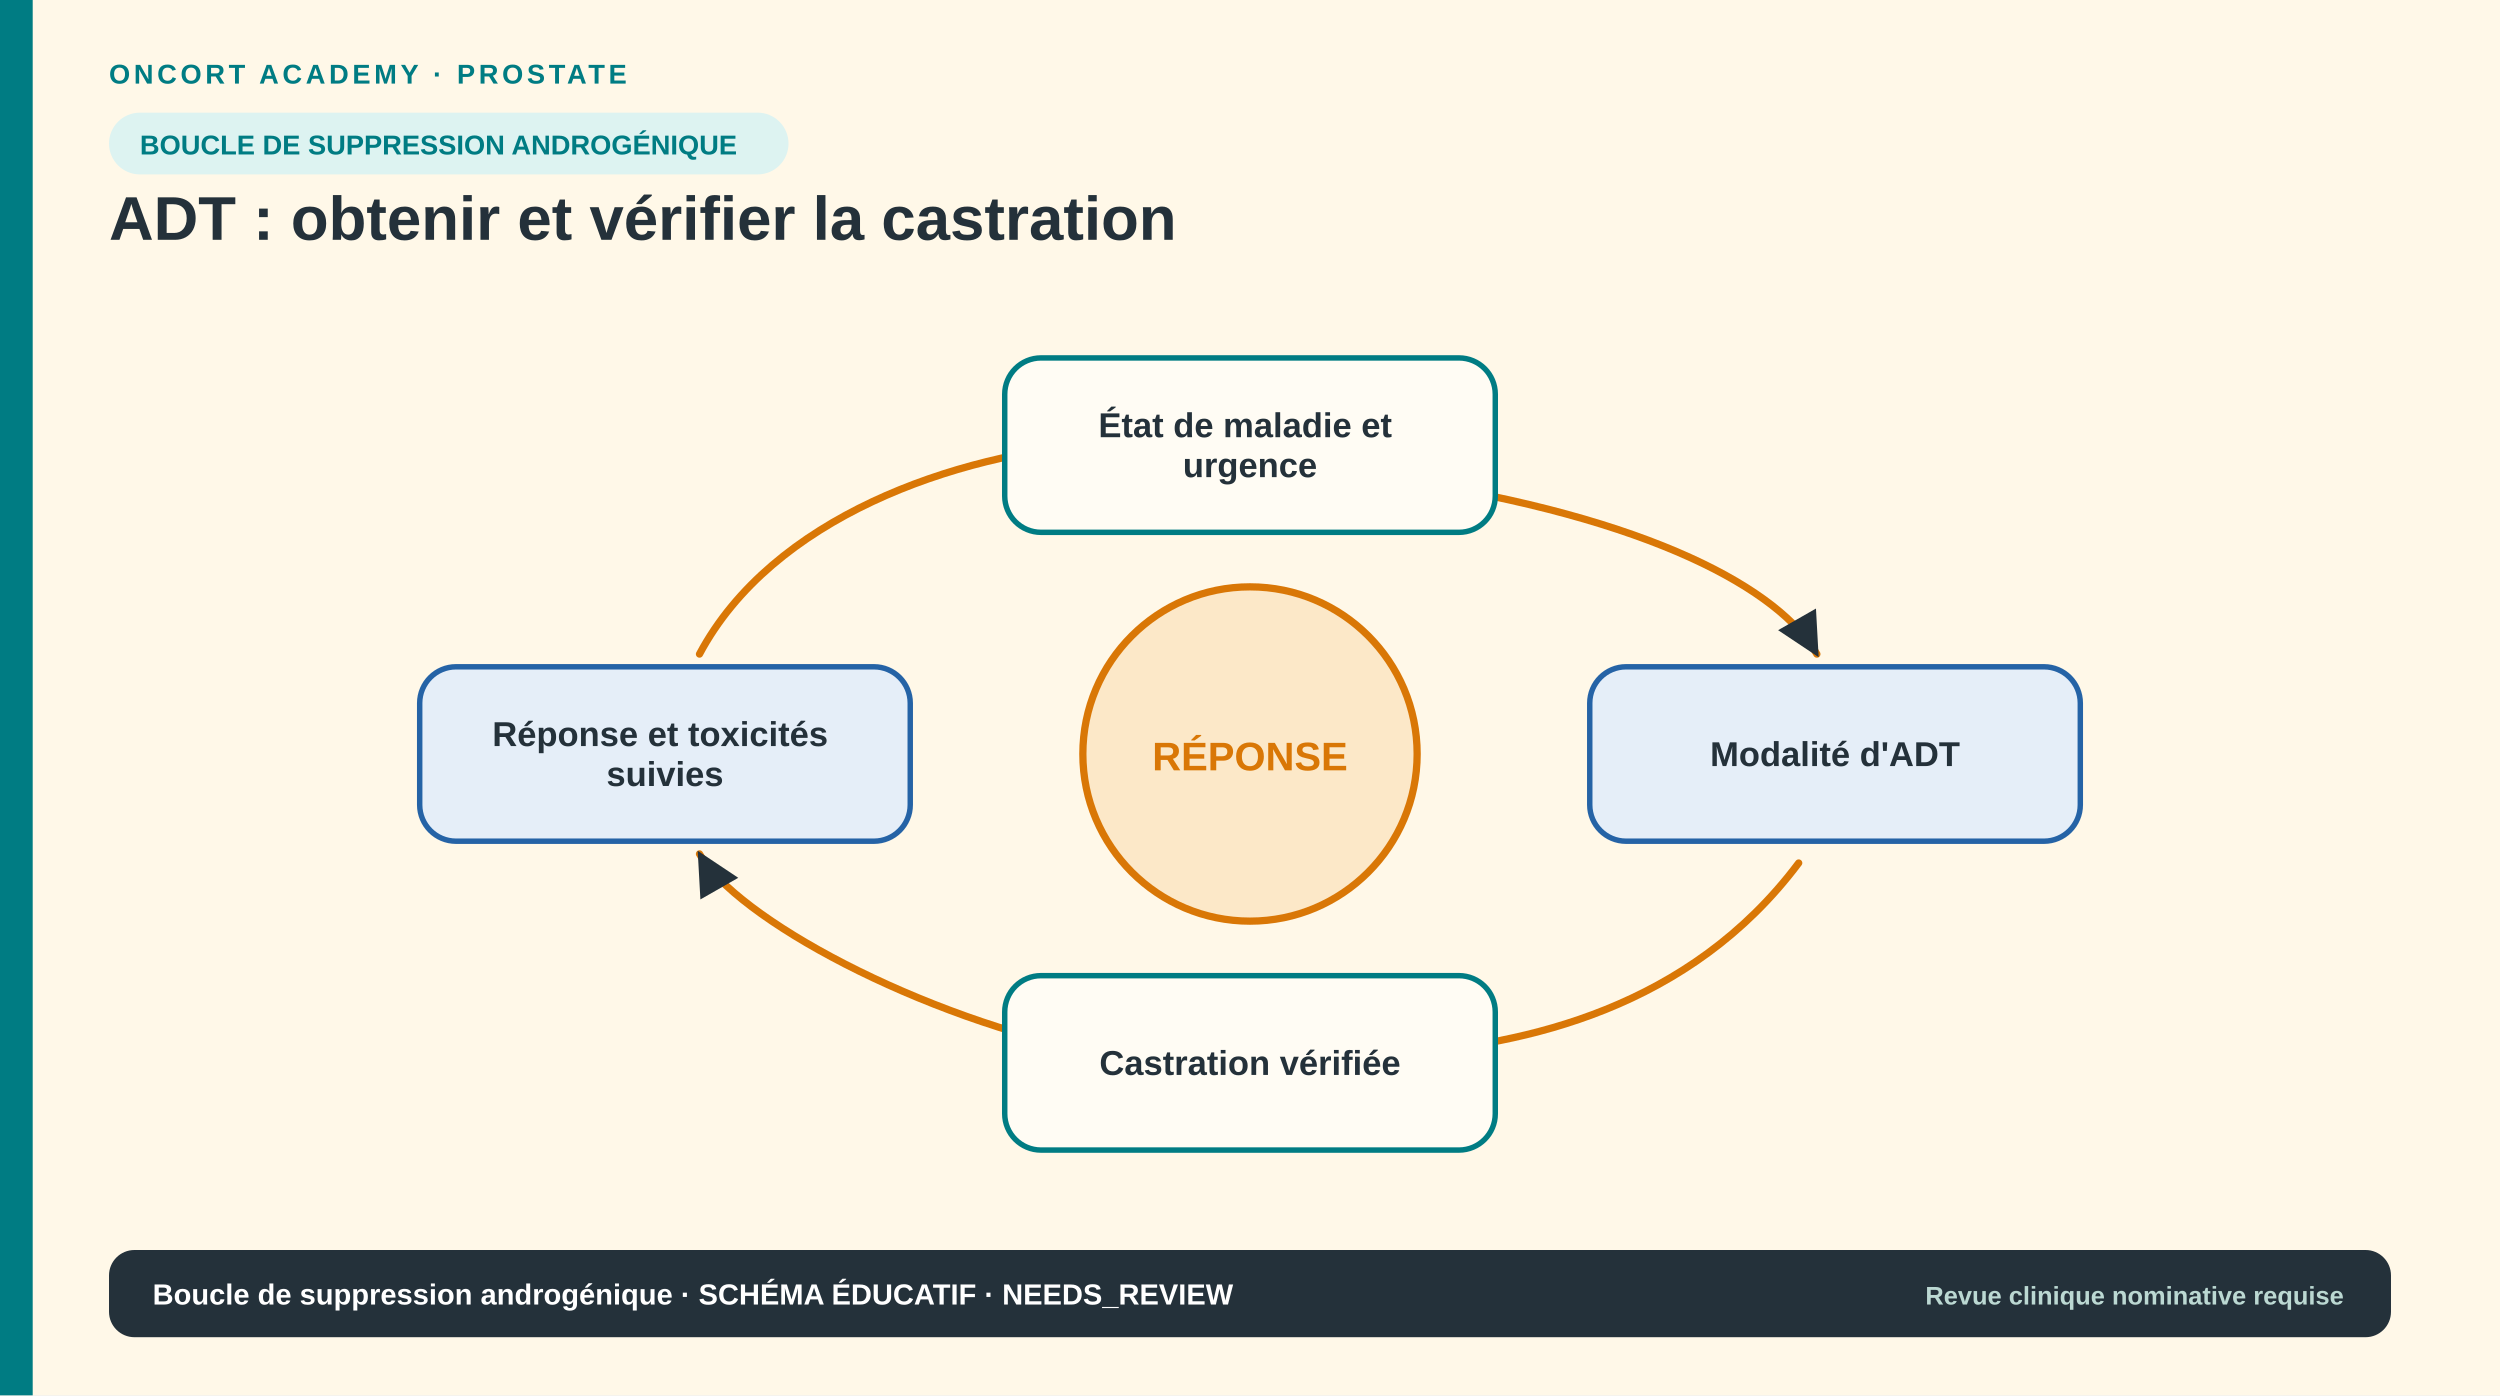
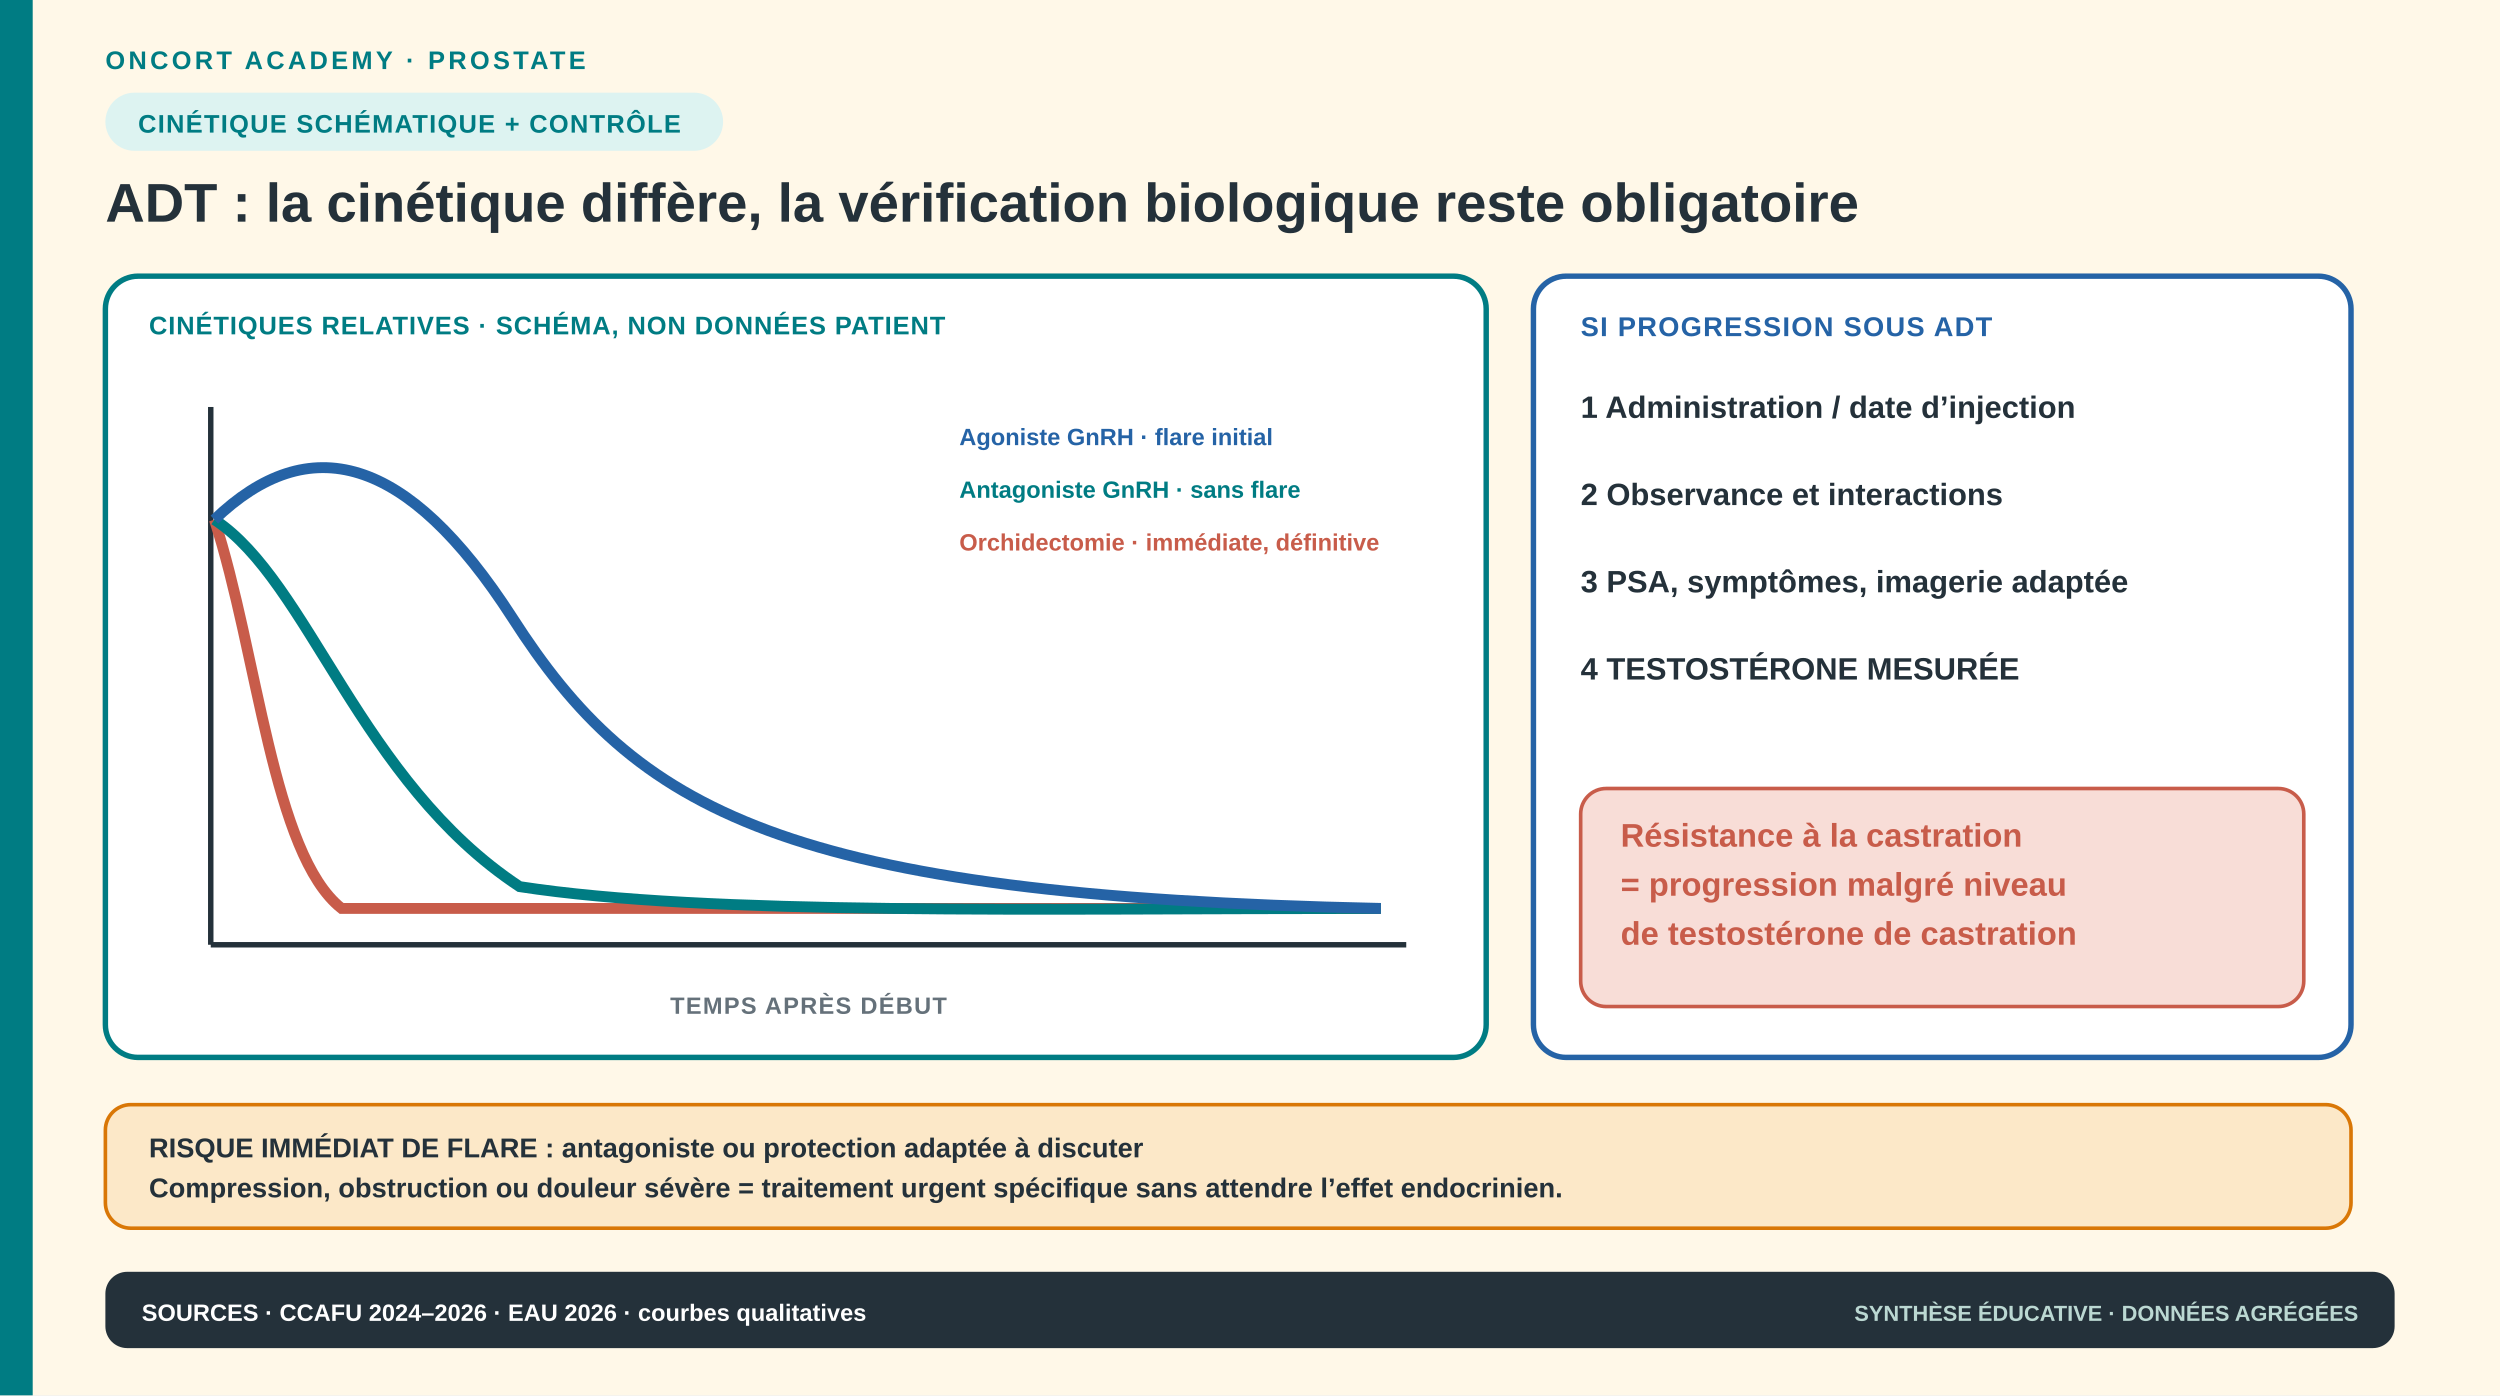
<svg xmlns="http://www.w3.org/2000/svg" width="1376" height="768" viewBox="0 0 1376 768" role="img" aria-labelledby="title desc">
  <defs>
-     <marker id="arrow" markerWidth="6" markerHeight="6" refX="5.5" refY="3" orient="auto">
-       <path d="M 0 0 L 6 3 L 0 6 z" fill="#24313A" />
+     <marker id="arrow" markerWidth="8" markerHeight="8" refX="7" refY="4" orient="auto">
+       <path d="M0,0 L8,4 L0,8 z" fill="#24313A" />
    </marker>
  </defs>
  <rect width="1376" height="768" fill="#FFF8E8" />
  <rect width="18" height="768" fill="#007C83" />
-   <text x="60" y="46" font-family="Arial, Helvetica, sans-serif" font-size="15" font-weight="800" fill="#007C83" letter-spacing="2">ONCORT ACADEMY · PROSTATE</text>
-   <rect x="60" y="62" width="374" height="34" rx="17" fill="#DDF3F1" />
-   <text x="77" y="85" font-family="Arial, Helvetica, sans-serif" font-size="15" font-weight="800" fill="#007C83">BOUCLE DE SUPPRESSION ANDROGÉNIQUE</text>
-   <text x="60" y="132" font-family="Arial, Helvetica, sans-serif" font-size="34" font-weight="800" fill="#24313A" text-anchor="start">
-     <tspan x="60" dy="0">ADT : obtenir et vérifier la castration</tspan>
+   <text x="58" y="38" font-family="Arial, Helvetica, sans-serif" font-size="14" font-weight="800" fill="#007C83" text-anchor="start" letter-spacing="1.8">ONCORT ACADEMY · PROSTATE</text>
+   <rect x="58" y="51" width="340" height="32" rx="16" fill="#DDF3F1" stroke="#DDF3F1" stroke-width="0" />
+   <text x="76" y="73" font-family="Arial, Helvetica, sans-serif" font-size="14" font-weight="800" fill="#007C83" text-anchor="start" letter-spacing="0.7">CINÉTIQUE SCHÉMATIQUE + CONTRÔLE</text>
+   <text x="58" y="122" font-family="Arial, Helvetica, sans-serif" font-size="30" font-weight="800" fill="#24313A" text-anchor="start" letter-spacing="0">ADT : la cinétique diffère, la vérification biologique reste obligatoire</text>
+   <rect x="58" y="152" width="760" height="430" rx="18" fill="#FFFFFF" stroke="#007C83" stroke-width="3" />
+   <text x="82" y="184" font-family="Arial, Helvetica, sans-serif" font-size="14" font-weight="850" fill="#007C83" text-anchor="start" letter-spacing="0.5">CINÉTIQUES RELATIVES · SCHÉMA, NON DONNÉES PATIENT</text>
+   <line x1="116" y1="520" x2="774" y2="520" stroke="#24313A" stroke-width="3" />
+   <line x1="116" y1="520" x2="116" y2="224" stroke="#24313A" stroke-width="3" />
+   <text x="445" y="558" font-family="Arial, Helvetica, sans-serif" font-size="13" font-weight="800" fill="#65717A" text-anchor="middle" letter-spacing="0.7">TEMPS APRÈS DÉBUT</text>
+   <path d="M118 286 C142 360 150 470 188 500 L760 500" fill="none" stroke="#C85C4A" stroke-width="6" />
+   <path d="M118 286 C170 320 198 430 286 488 C390 504 568 500 760 500" fill="none" stroke="#007C83" stroke-width="6" />
+   <path d="M118 286 C170 236 224 250 282 340 C350 446 430 493 760 500" fill="none" stroke="#2563A6" stroke-width="6" />
+   <text x="528" y="245" font-family="Arial, Helvetica, sans-serif" font-size="13" font-weight="850" fill="#2563A6" text-anchor="start" letter-spacing="0">Agoniste GnRH · flare initial</text>
+   <text x="528" y="274" font-family="Arial, Helvetica, sans-serif" font-size="13" font-weight="850" fill="#007C83" text-anchor="start" letter-spacing="0">Antagoniste GnRH · sans flare</text>
+   <text x="528" y="303" font-family="Arial, Helvetica, sans-serif" font-size="13" font-weight="850" fill="#C85C4A" text-anchor="start" letter-spacing="0">Orchidectomie · immédiate, définitive</text>
+   <rect x="844" y="152" width="450" height="430" rx="18" fill="#FFFFFF" stroke="#2563A6" stroke-width="3" />
+   <text x="870" y="185" font-family="Arial, Helvetica, sans-serif" font-size="15" font-weight="850" fill="#2563A6" text-anchor="start" letter-spacing="0.7">SI PROGRESSION SOUS ADT</text>
+   <text x="870" y="230" font-family="Arial, Helvetica, sans-serif" font-size="17" font-weight="750" fill="#24313A" text-anchor="start">
+     <tspan x="870" dy="0">1  Administration / date d’injection</tspan>
+     <tspan x="870" dy="48">2  Observance et interactions</tspan>
+     <tspan x="870" dy="48">3  PSA, symptômes, imagerie adaptée</tspan>
+     <tspan x="870" dy="48">4  TESTOSTÉRONE MESURÉE</tspan>
  </text>
-   <path d="M 770 264 C 910 285 980 325 1000 360" fill="none" stroke="#D97706" stroke-width="4" stroke-linecap="round" marker-end="url(#arrow)" />
-   <path d="M 990 475 C 930 555 840 575 770 580" fill="none" stroke="#D97706" stroke-width="4" stroke-linecap="round" marker-end="url(#arrow)" />
-   <path d="M 606 580 C 505 560 405 505 385 470" fill="none" stroke="#D97706" stroke-width="4" stroke-linecap="round" marker-end="url(#arrow)" />
-   <path d="M 385 360 C 425 285 525 250 606 244" fill="none" stroke="#D97706" stroke-width="4" stroke-linecap="round" marker-end="url(#arrow)" />
-   <circle cx="688" cy="415" r="92" fill="#FCE8C8" stroke="#D97706" stroke-width="4" />
-   <text x="688" y="424" font-family="Arial, Helvetica, sans-serif" font-size="22" font-weight="850" fill="#D97706" text-anchor="middle">
-     <tspan x="688" dy="0">RÉPONSE</tspan>
+   <rect x="870" y="434" width="398" height="120" rx="14" fill="#F8DDD7" stroke="#C85C4A" stroke-width="2" />
+   <text x="892" y="466" font-family="Arial, Helvetica, sans-serif" font-size="18" font-weight="850" fill="#C85C4A" text-anchor="start">
+     <tspan x="892" dy="0">Résistance à la castration</tspan>
+     <tspan x="892" dy="27">= progression malgré niveau</tspan>
+     <tspan x="892" dy="27">de testostérone de castration</tspan>
  </text>
-   <g>
-     <rect x="553" y="197" width="270" height="96" rx="20" fill="#FFFCF4" stroke="#007C83" stroke-width="3" />
-     <text x="688" y="240.63" font-family="Arial, Helvetica, sans-serif" font-size="19" font-weight="700" fill="#24313A" text-anchor="middle">
-       <tspan x="688" dy="0">État de maladie et</tspan>
-       <tspan x="688" dy="22">urgence</tspan>
-     </text>
-   </g>
-   <g>
-     <rect x="875" y="367" width="270" height="96" rx="20" fill="#E5EEF8" stroke="#2563A6" stroke-width="3" />
-     <text x="1010" y="421.65" font-family="Arial, Helvetica, sans-serif" font-size="19" font-weight="700" fill="#24313A" text-anchor="middle">
-       <tspan x="1010" dy="0">Modalité d'ADT</tspan>
-     </text>
-   </g>
-   <g>
-     <rect x="553" y="537" width="270" height="96" rx="20" fill="#FFFCF4" stroke="#007C83" stroke-width="3" />
-     <text x="688" y="591.65" font-family="Arial, Helvetica, sans-serif" font-size="19" font-weight="700" fill="#24313A" text-anchor="middle">
-       <tspan x="688" dy="0">Castration vérifiée</tspan>
-     </text>
-   </g>
-   <g>
-     <rect x="231" y="367" width="270" height="96" rx="20" fill="#E5EEF8" stroke="#2563A6" stroke-width="3" />
-     <text x="366" y="410.63" font-family="Arial, Helvetica, sans-serif" font-size="19" font-weight="700" fill="#24313A" text-anchor="middle">
-       <tspan x="366" dy="0">Réponse et toxicités</tspan>
-       <tspan x="366" dy="22">suivies</tspan>
-     </text>
-   </g>
-   <rect x="60" y="688" width="1256" height="48" rx="14" fill="#24313A" />
-   <text x="84" y="718" font-family="Arial, Helvetica, sans-serif" font-size="16" font-weight="750" fill="#FFFFFF">Boucle de suppression androgénique · SCHÉMA ÉDUCATIF · NEEDS_REVIEW</text>
-   <text x="1290" y="718" font-family="Arial, Helvetica, sans-serif" font-size="14" font-weight="650" fill="#BBD8D2" text-anchor="end">Revue clinique nominative requise</text>
+   <rect x="58" y="608" width="1236" height="68" rx="14" fill="#FCE8C8" stroke="#D97706" stroke-width="2" />
+   <text x="82" y="637" font-family="Arial, Helvetica, sans-serif" font-size="15" font-weight="800" fill="#24313A" text-anchor="start">
+     <tspan x="82" dy="0">RISQUE IMMÉDIAT DE FLARE : antagoniste ou protection adaptée à discuter</tspan>
+     <tspan x="82" dy="22">Compression, obstruction ou douleur sévère = traitement urgent spécifique sans attendre l’effet endocrinien.</tspan>
+   </text>
+   <rect x="58" y="700" width="1260" height="42" rx="12" fill="#24313A" stroke="#24313A" stroke-width="0" />
+   <text x="78" y="727" font-family="Arial, Helvetica, sans-serif" font-size="13" font-weight="700" fill="#FFFFFF" text-anchor="start" letter-spacing="0">SOURCES · CCAFU 2024–2026 · EAU 2026 · courbes qualitatives</text>
+   <text x="1298" y="727" font-family="Arial, Helvetica, sans-serif" font-size="12" font-weight="700" fill="#BBD8D2" text-anchor="end" letter-spacing="0">SYNTHÈSE ÉDUCATIVE · DONNÉES AGRÉGÉES</text>
</svg>
